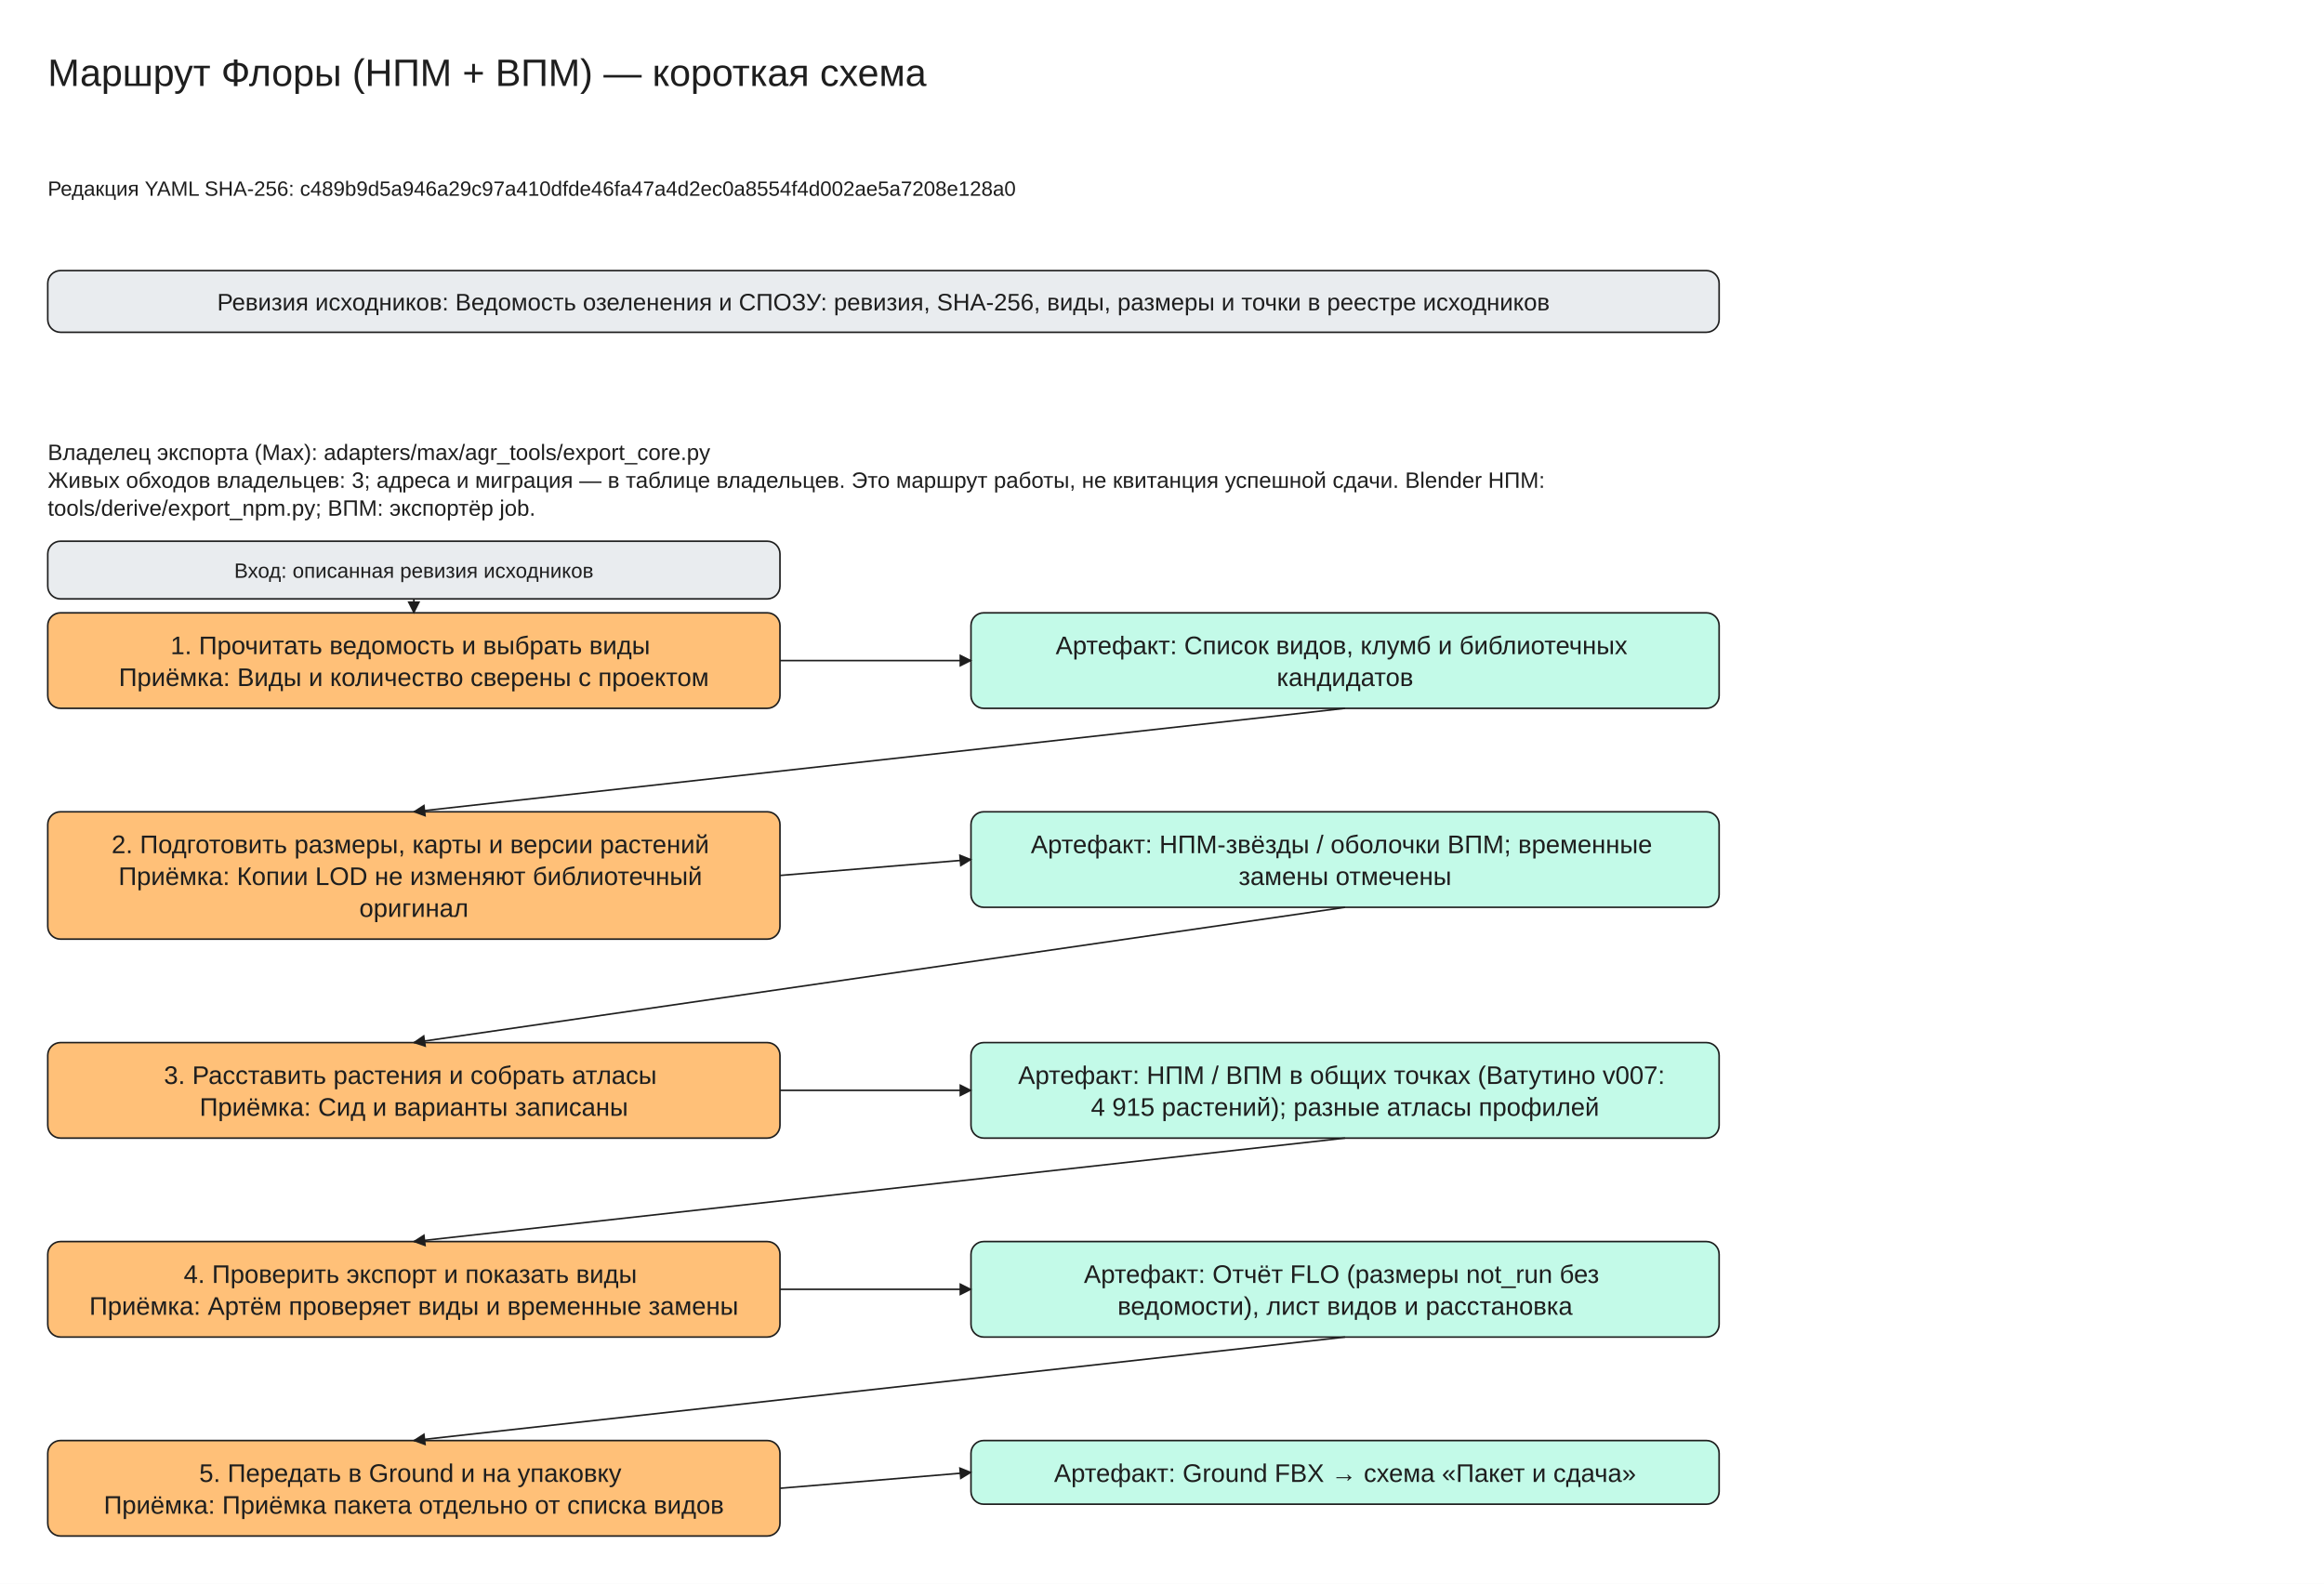
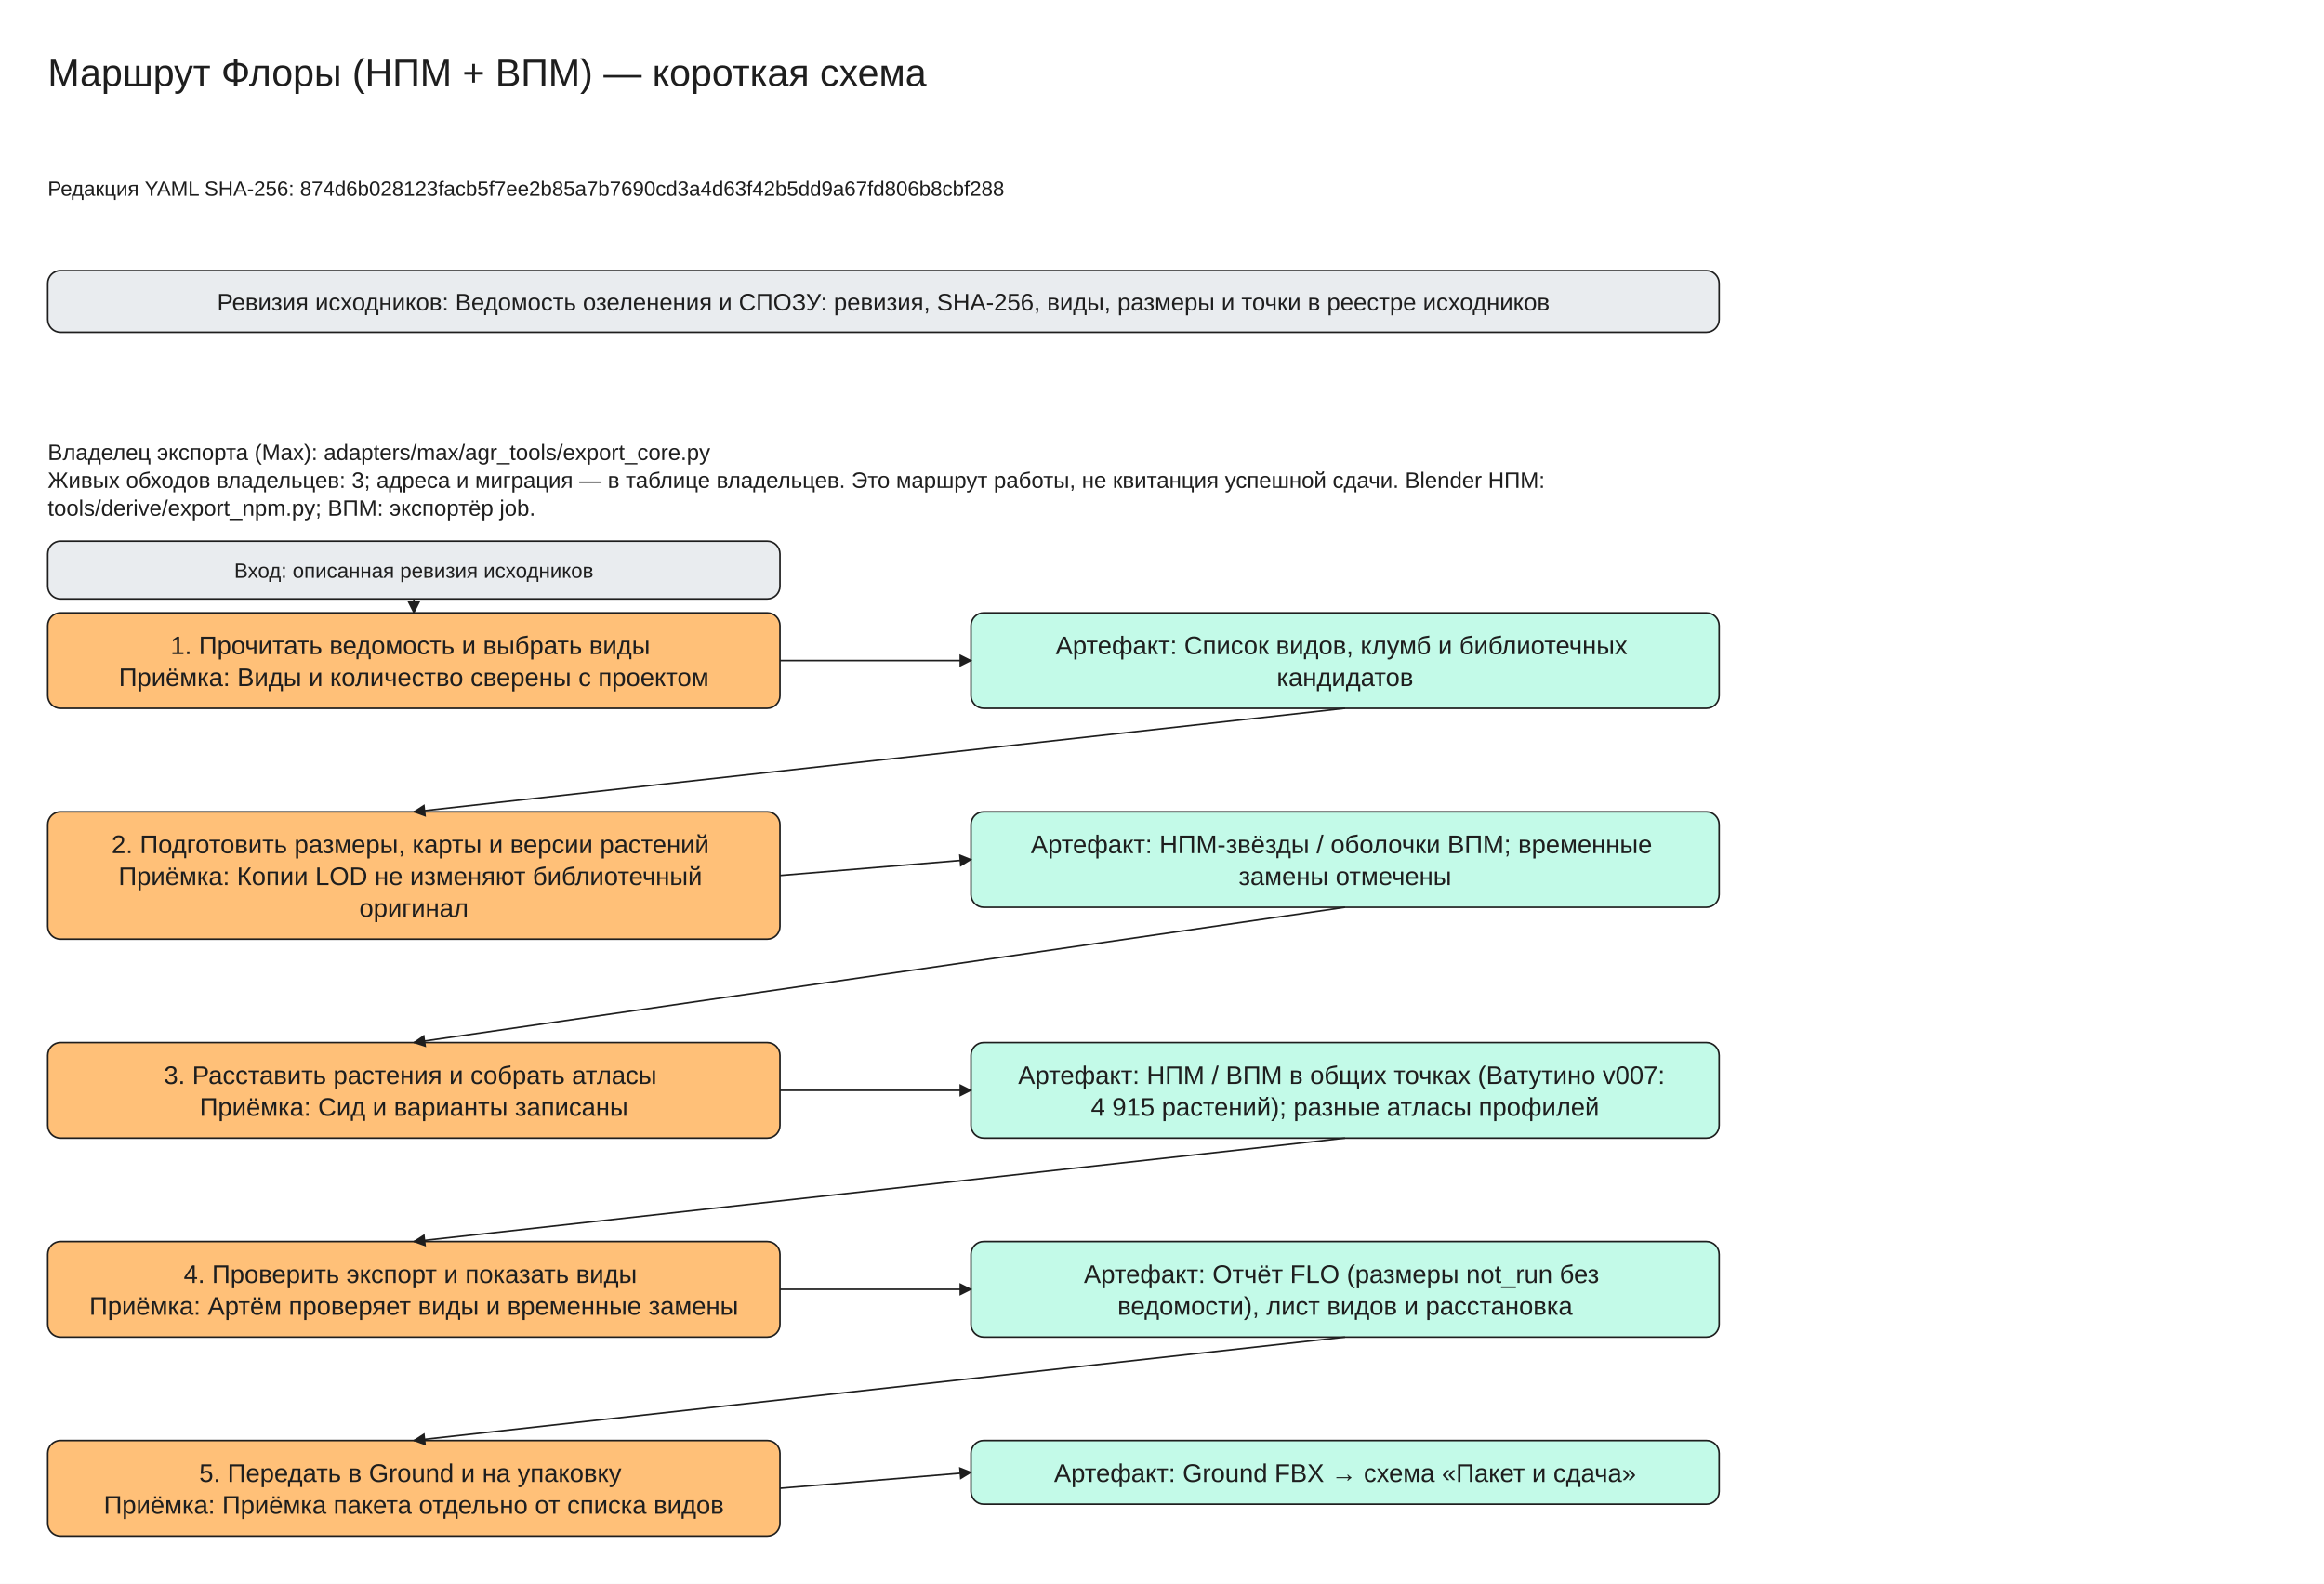
<svg xmlns="http://www.w3.org/2000/svg" viewBox="0 -30 1460 995" width="1460" height="995" font-family="Segoe UI, Arial, sans-serif">
  <defs>
    <marker id="arrow" viewBox="0 0 10 10" refX="9" refY="5" markerWidth="8" markerHeight="8" orient="auto-start-reverse">
      <path d="M0,0 L10,5 L0,10 z" fill="#1e1e1e" />
    </marker>
  </defs>
  <rect x="0" y="-30" width="1460" height="995" fill="#ffffff" />
  <rect x="30" y="140" width="1050" height="38.75" rx="8" fill="#e9ecef" stroke="#1e1e1e" />
  <rect x="30" y="355" width="460" height="60.0" rx="8" fill="#ffc078" stroke="#1e1e1e" />
  <rect x="610" y="355" width="470" height="60.0" rx="8" fill="#c3fae8" stroke="#1e1e1e" />
  <rect x="30" y="310" width="460" height="36.25" rx="8" fill="#e9ecef" stroke="#1e1e1e" />
  <line x1="260.0" y1="346.25" x2="260.0" y2="355.0" stroke="#1e1e1e" marker-end="url(#arrow)" />
  <line x1="490" y1="385.0" x2="610" y2="385.0" stroke="#1e1e1e" marker-end="url(#arrow)" />
  <rect x="30" y="480.0" width="460" height="80.0" rx="8" fill="#ffc078" stroke="#1e1e1e" />
  <rect x="610" y="480.0" width="470" height="60.0" rx="8" fill="#c3fae8" stroke="#1e1e1e" />
  <line x1="845.0" y1="415.0" x2="260.0" y2="480.0" stroke="#1e1e1e" marker-end="url(#arrow)" />
  <line x1="490" y1="520.0" x2="610" y2="510.0" stroke="#1e1e1e" marker-end="url(#arrow)" />
  <rect x="30" y="625.0" width="460" height="60.0" rx="8" fill="#ffc078" stroke="#1e1e1e" />
  <rect x="610" y="625.0" width="470" height="60.0" rx="8" fill="#c3fae8" stroke="#1e1e1e" />
  <line x1="845.0" y1="540.0" x2="260.0" y2="625.0" stroke="#1e1e1e" marker-end="url(#arrow)" />
  <line x1="490" y1="655.0" x2="610" y2="655.0" stroke="#1e1e1e" marker-end="url(#arrow)" />
  <rect x="30" y="750.0" width="460" height="60.0" rx="8" fill="#ffc078" stroke="#1e1e1e" />
  <rect x="610" y="750.0" width="470" height="60.0" rx="8" fill="#c3fae8" stroke="#1e1e1e" />
  <line x1="845.0" y1="685.0" x2="260.0" y2="750.0" stroke="#1e1e1e" marker-end="url(#arrow)" />
  <line x1="490" y1="780.0" x2="610" y2="780.0" stroke="#1e1e1e" marker-end="url(#arrow)" />
  <rect x="30" y="875.0" width="460" height="60.0" rx="8" fill="#ffc078" stroke="#1e1e1e" />
  <rect x="610" y="875.0" width="470" height="40.0" rx="8" fill="#c3fae8" stroke="#1e1e1e" />
  <line x1="845.0" y1="810.0" x2="260.0" y2="875.0" stroke="#1e1e1e" marker-end="url(#arrow)" />
  <line x1="490" y1="905.0" x2="610" y2="895.0" stroke="#1e1e1e" marker-end="url(#arrow)" />
  <text x="30" y="0" font-size="24" text-anchor="start" fill="#1e1e1e">
    <tspan x="30" dy="24">Маршрут Флоры (НПМ + ВПМ) — короткая схема</tspan>
  </text>
  <text x="30" y="80" font-size="13" text-anchor="start" fill="#1e1e1e">
-     <tspan x="30" dy="13">Редакция YAML SHA-256: c489b9d5a946a29c97a410dfde46fa47a4d2ec0a8554f4d002ae5a7208e128a0</tspan>
+     <tspan x="30" dy="13">Редакция YAML SHA-256: 874d6b028123facb5f7ee2b85a7b7690cd3a4d63f42b5dd9a67fd806b8cbf288</tspan>
  </text>
  <text x="555.0" y="150.0" font-size="15" text-anchor="middle" fill="#1e1e1e">
    <tspan x="555.0" dy="15">Ревизия исходников: Ведомость озеленения и СПОЗУ: ревизия, SHA-256, виды, размеры и точки в реестре исходников</tspan>
  </text>
  <text x="30" y="245" font-size="14" text-anchor="start" fill="#1e1e1e">
    <tspan x="30" dy="14">Владелец экспорта (Max): adapters/max/agr_tools/export_core.py</tspan>
    <tspan x="30" dy="17.5">Живых обходов владельцев: 3; адреса и миграция — в таблице владельцев. Это маршрут работы, не квитанция успешной сдачи. Blender НПМ:</tspan>
    <tspan x="30" dy="17.5">tools/derive/export_npm.py; ВПМ: экспортёр job.</tspan>
  </text>
  <text x="260.0" y="365.0" font-size="16" text-anchor="middle" fill="#1e1e1e">
    <tspan x="260.0" dy="16">1. Прочитать ведомость и выбрать виды</tspan>
    <tspan x="260.0" dy="20.0">Приёмка: Виды и количество сверены с проектом</tspan>
  </text>
  <text x="845.0" y="365.0" font-size="16" text-anchor="middle" fill="#1e1e1e">
    <tspan x="845.0" dy="16">Артефакт: Список видов, клумб и библиотечных</tspan>
    <tspan x="845.0" dy="20.0">кандидатов</tspan>
  </text>
  <text x="260.0" y="320.0" font-size="13" text-anchor="middle" fill="#1e1e1e">
    <tspan x="260.0" dy="13">Вход: описанная ревизия исходников</tspan>
  </text>
  <text x="260.0" y="490.0" font-size="16" text-anchor="middle" fill="#1e1e1e">
    <tspan x="260.0" dy="16">2. Подготовить размеры, карты и версии растений</tspan>
    <tspan x="260.0" dy="20.0">Приёмка: Копии LOD не изменяют библиотечный</tspan>
    <tspan x="260.0" dy="20.0">оригинал</tspan>
  </text>
  <text x="845.0" y="490.0" font-size="16" text-anchor="middle" fill="#1e1e1e">
    <tspan x="845.0" dy="16">Артефакт: НПМ-звёзды / оболочки ВПМ; временные</tspan>
    <tspan x="845.0" dy="20.0">замены отмечены</tspan>
  </text>
  <text x="260.0" y="635.0" font-size="16" text-anchor="middle" fill="#1e1e1e">
    <tspan x="260.0" dy="16">3. Расставить растения и собрать атласы</tspan>
    <tspan x="260.0" dy="20.0">Приёмка: Сид и варианты записаны</tspan>
  </text>
  <text x="845.0" y="635.0" font-size="16" text-anchor="middle" fill="#1e1e1e">
    <tspan x="845.0" dy="16">Артефакт: НПМ / ВПМ в общих точках (Ватутино v007:</tspan>
    <tspan x="845.0" dy="20.0">4 915 растений); разные атласы профилей</tspan>
  </text>
  <text x="260.0" y="760.0" font-size="16" text-anchor="middle" fill="#1e1e1e">
    <tspan x="260.0" dy="16">4. Проверить экспорт и показать виды</tspan>
    <tspan x="260.0" dy="20.0">Приёмка: Артём проверяет виды и временные замены</tspan>
  </text>
  <text x="845.0" y="760.0" font-size="16" text-anchor="middle" fill="#1e1e1e">
    <tspan x="845.0" dy="16">Артефакт: Отчёт FLO (размеры not_run без</tspan>
    <tspan x="845.0" dy="20.0">ведомости), лист видов и расстановка</tspan>
  </text>
  <text x="260.0" y="885.0" font-size="16" text-anchor="middle" fill="#1e1e1e">
    <tspan x="260.0" dy="16">5. Передать в Ground и на упаковку</tspan>
    <tspan x="260.0" dy="20.0">Приёмка: Приёмка пакета отдельно от списка видов</tspan>
  </text>
  <text x="845.0" y="885.0" font-size="16" text-anchor="middle" fill="#1e1e1e">
    <tspan x="845.0" dy="16">Артефакт: Ground FBX → схема «Пакет и сдача»</tspan>
  </text>
</svg>
